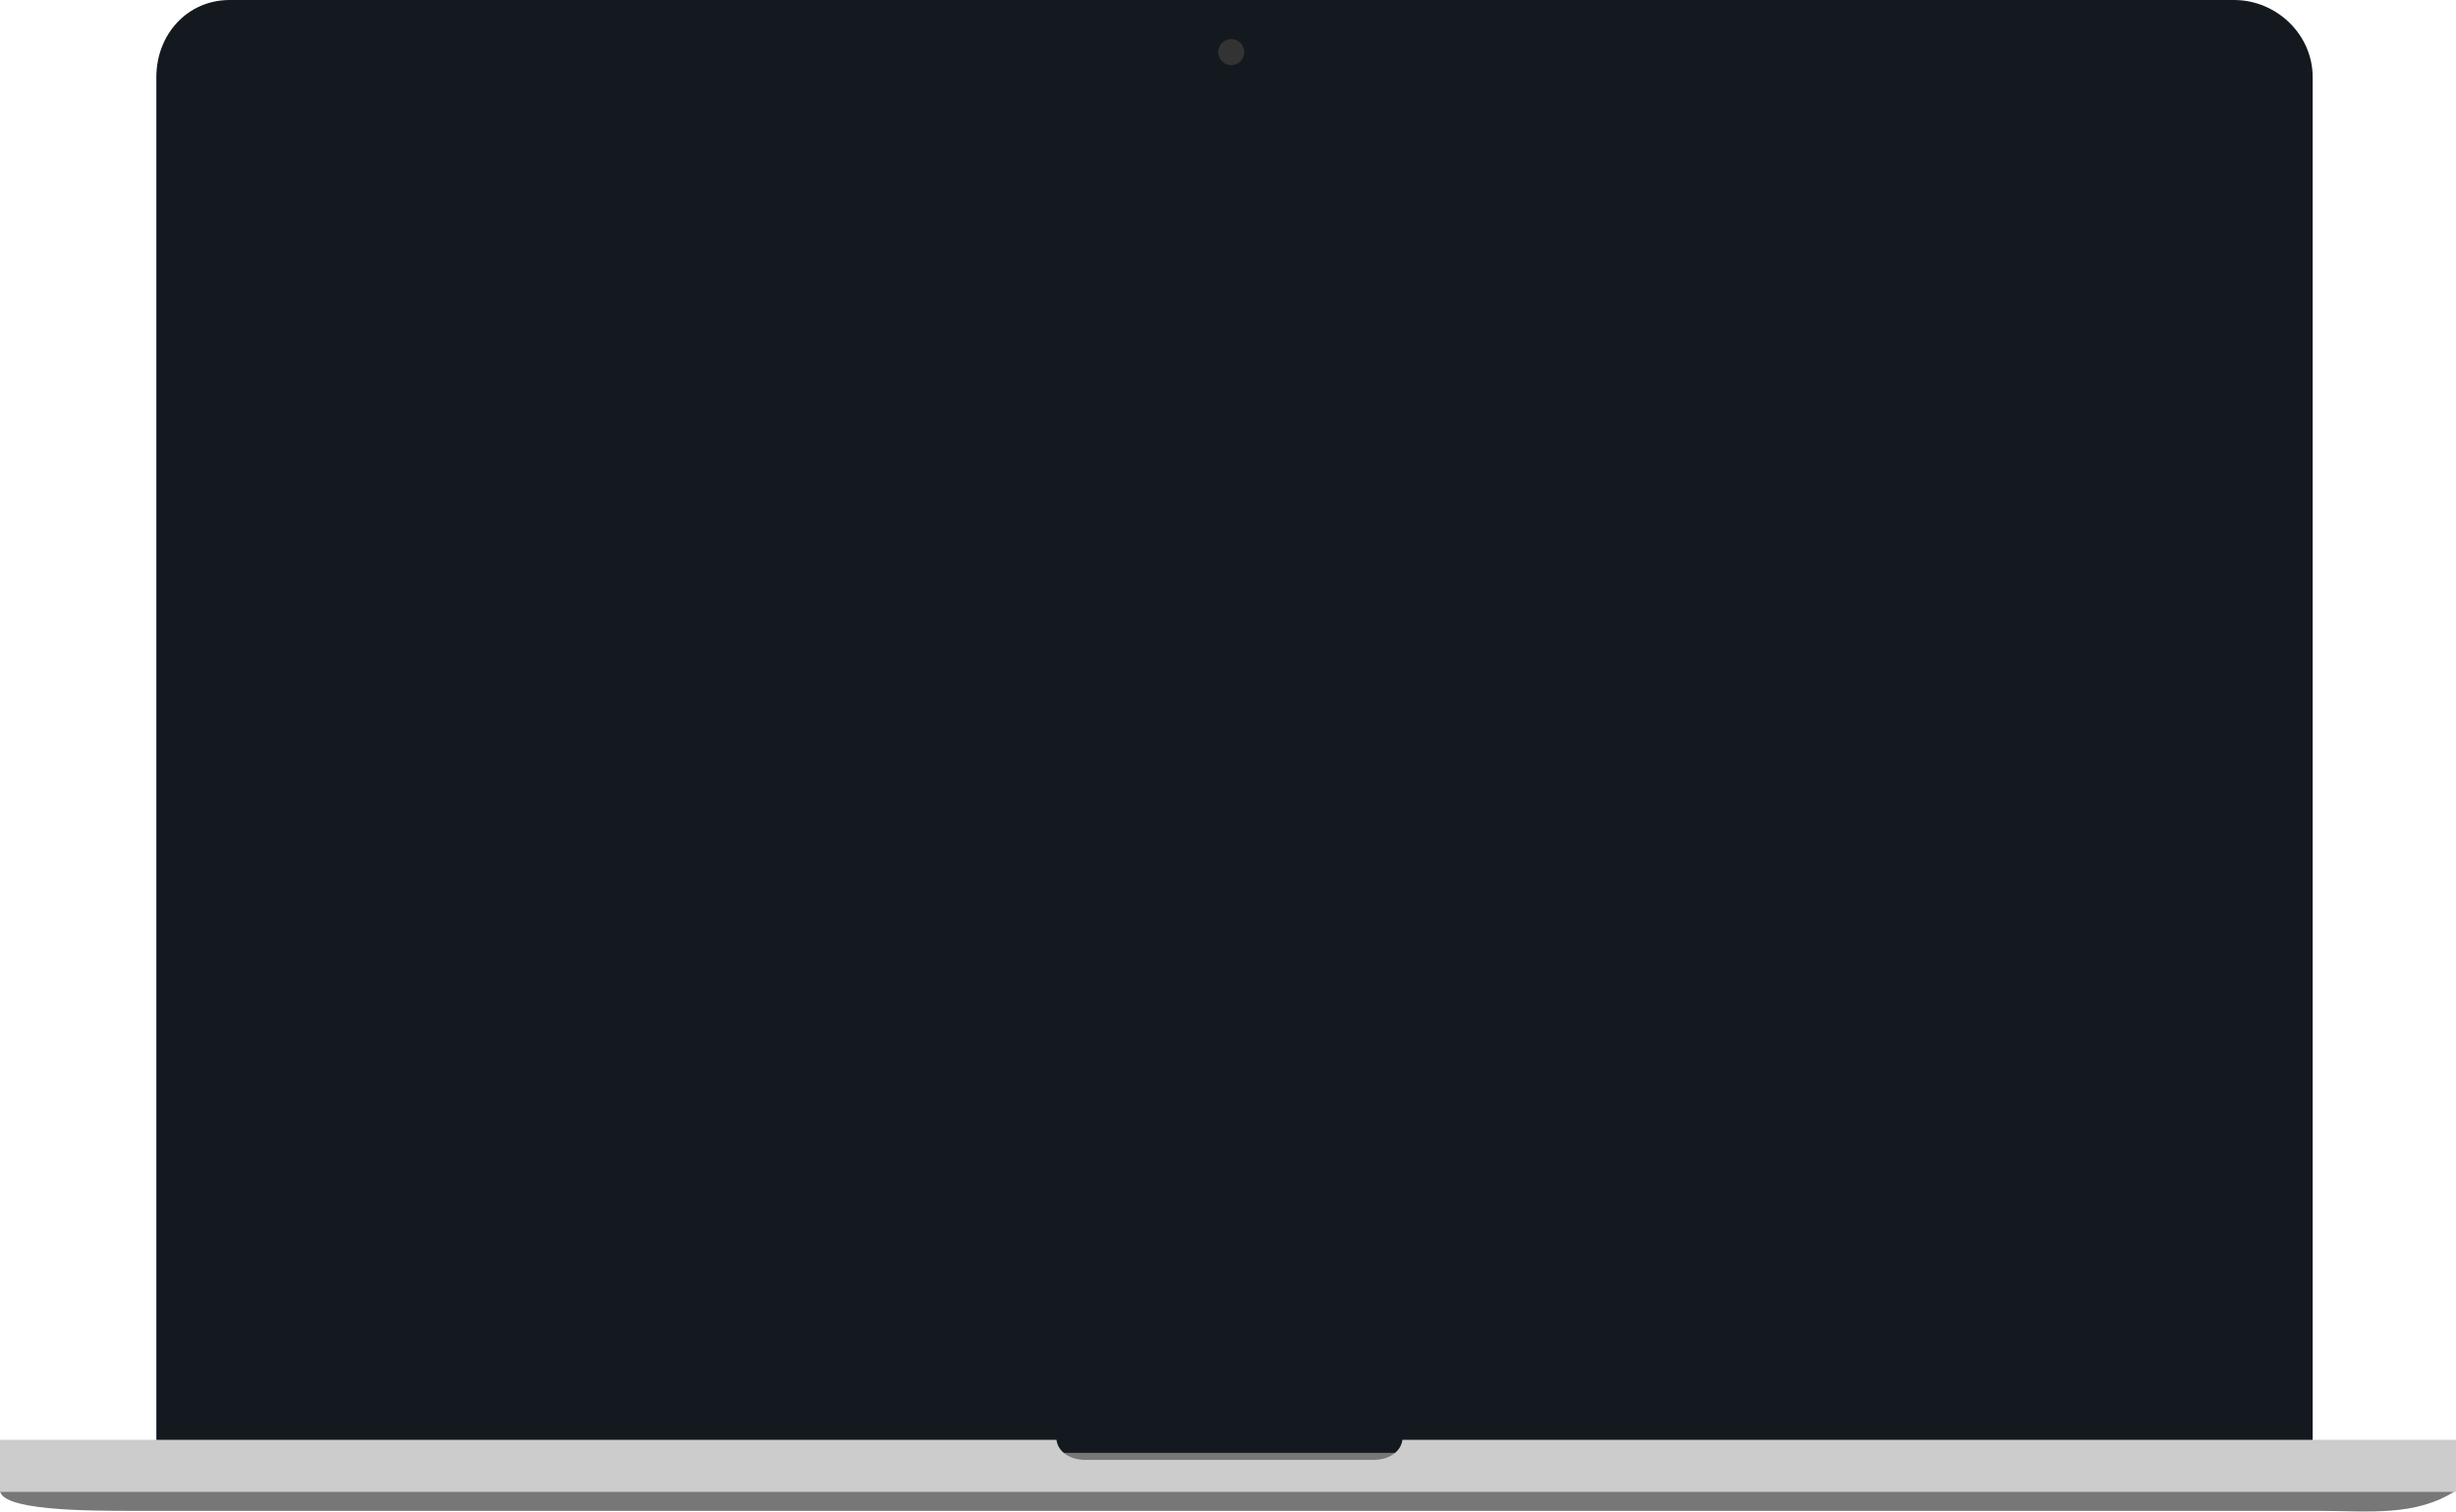
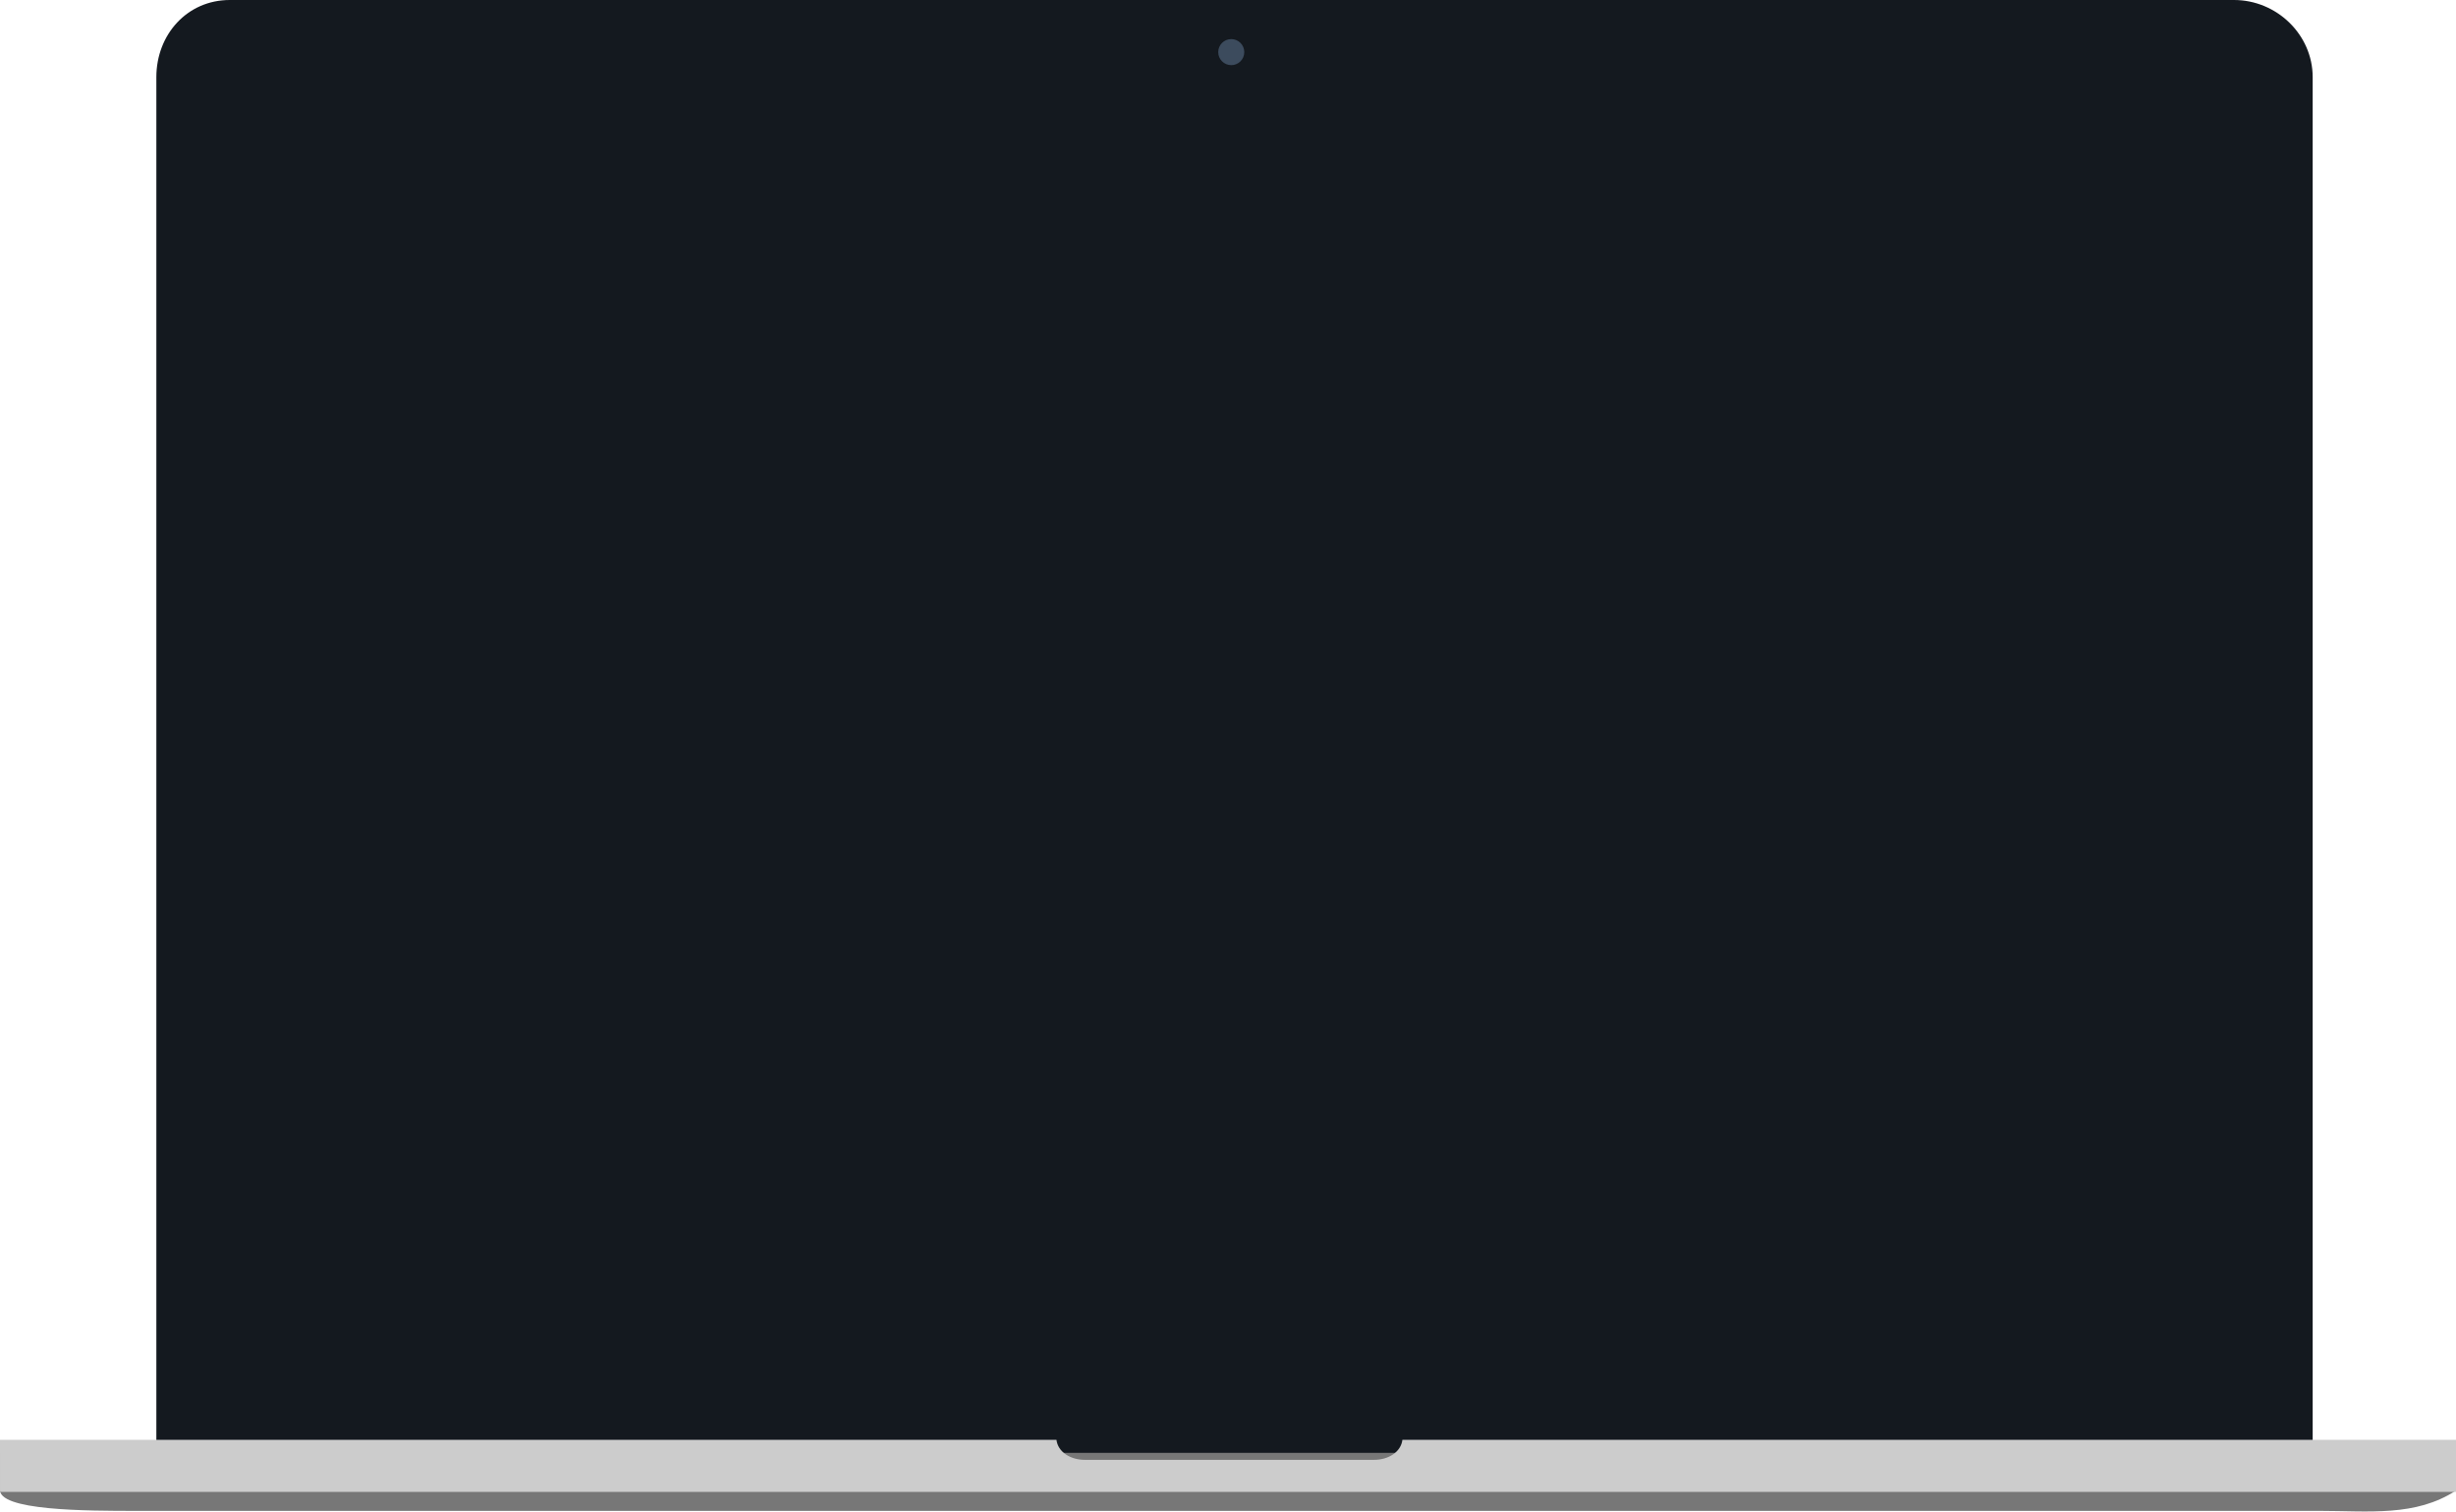
<svg xmlns="http://www.w3.org/2000/svg" width="377" height="232" viewBox="0 0 377 232">
  <g fill="none">
-     <path fill="#333" d="M182 1h14v11h-14z" />
+     <path fill="#3C4B5D" d="M182 1h14v11h-14z" />
    <path d="M355 11.845c0-6.543-5.533-11.845-12.077-11.845h-307.646c-6.545 0-11.277 5.303-11.277 11.845v218.155h331v-218.155zm-166-5.845c1.105 0 2 .895 2 2s-.896 2-2 2-2-.896-2-2c0-1.106.896-2 2-2z" id="Shape" fill="#14191F" />
    <path d="M.019 228.503c-.599 3.406 13.393 3.406 20.95 3.406h335.114c7.557 0 14.708.925 20.918-3.125v-5.784h-376.981v5.503z" fill="#777" />
    <path d="M210.901 224.077h-44.362c-2.267 0-4.148-1.231-4.369-3.077h-162.169v7.824c0 .096.06.176.276.176h376.724v-8h-161.729c-.222 1.846-2.102 3.077-4.369 3.077z" fill="#ccc" />
  </g>
</svg>
